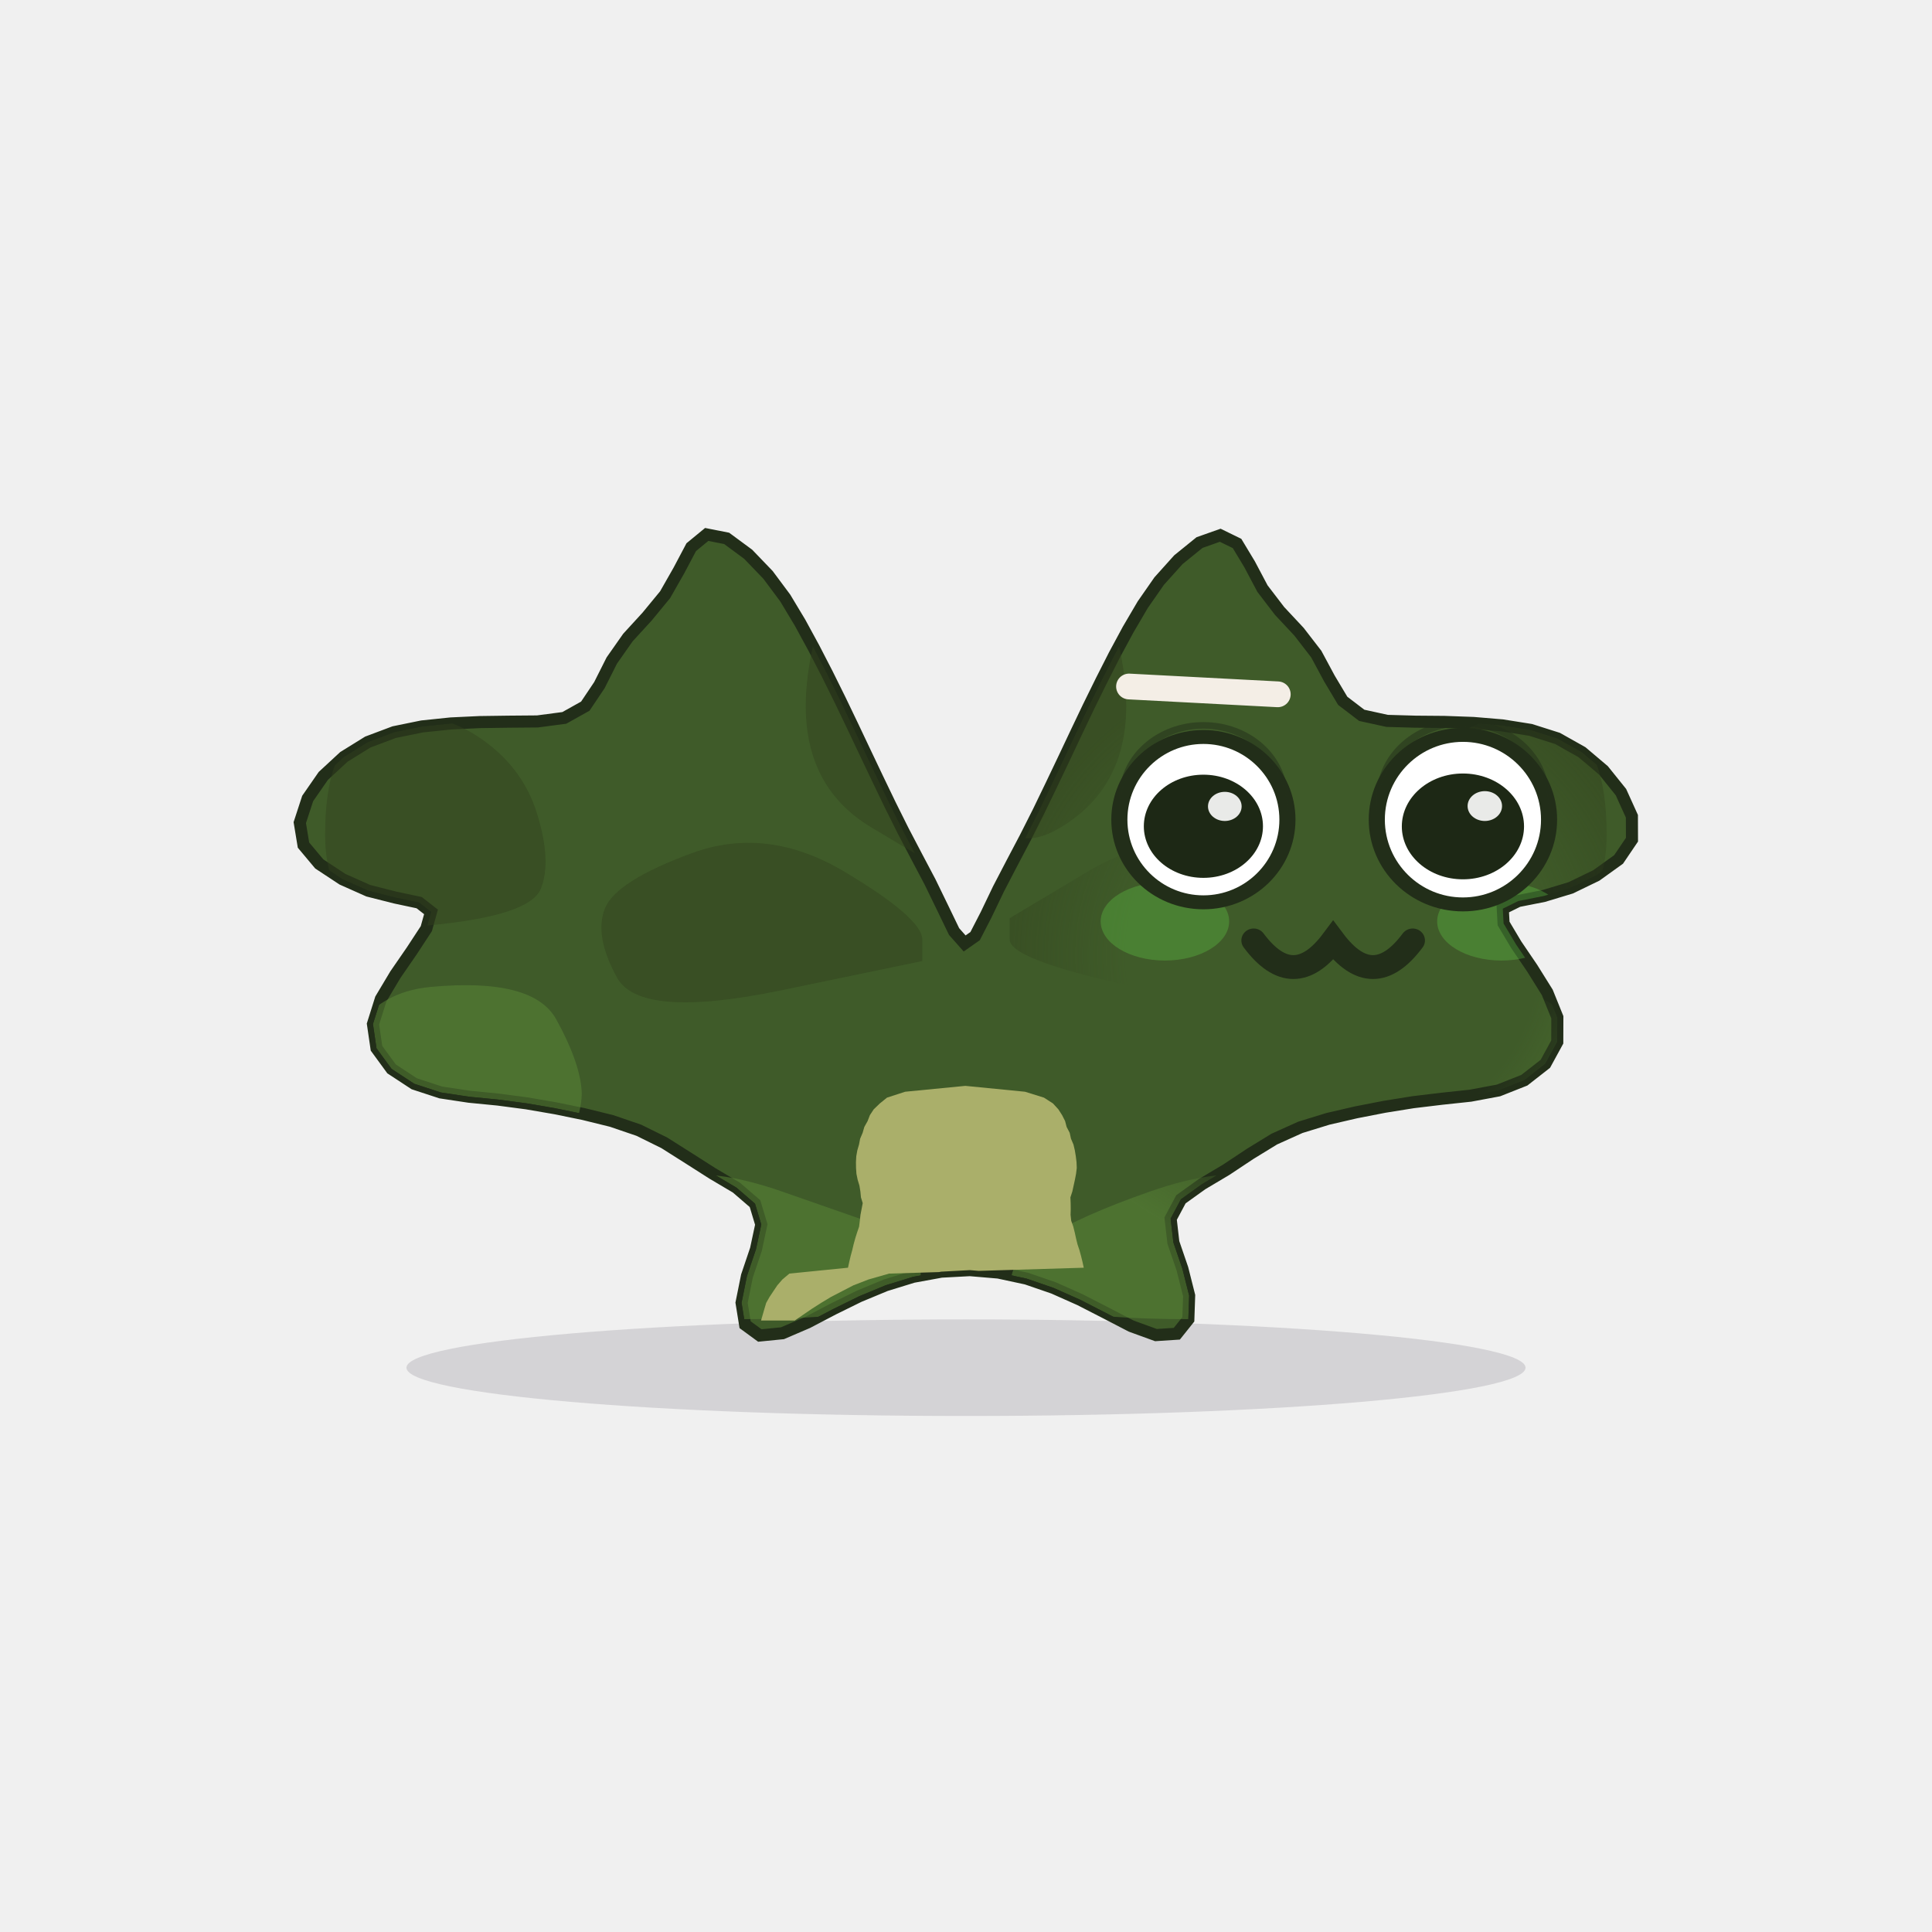
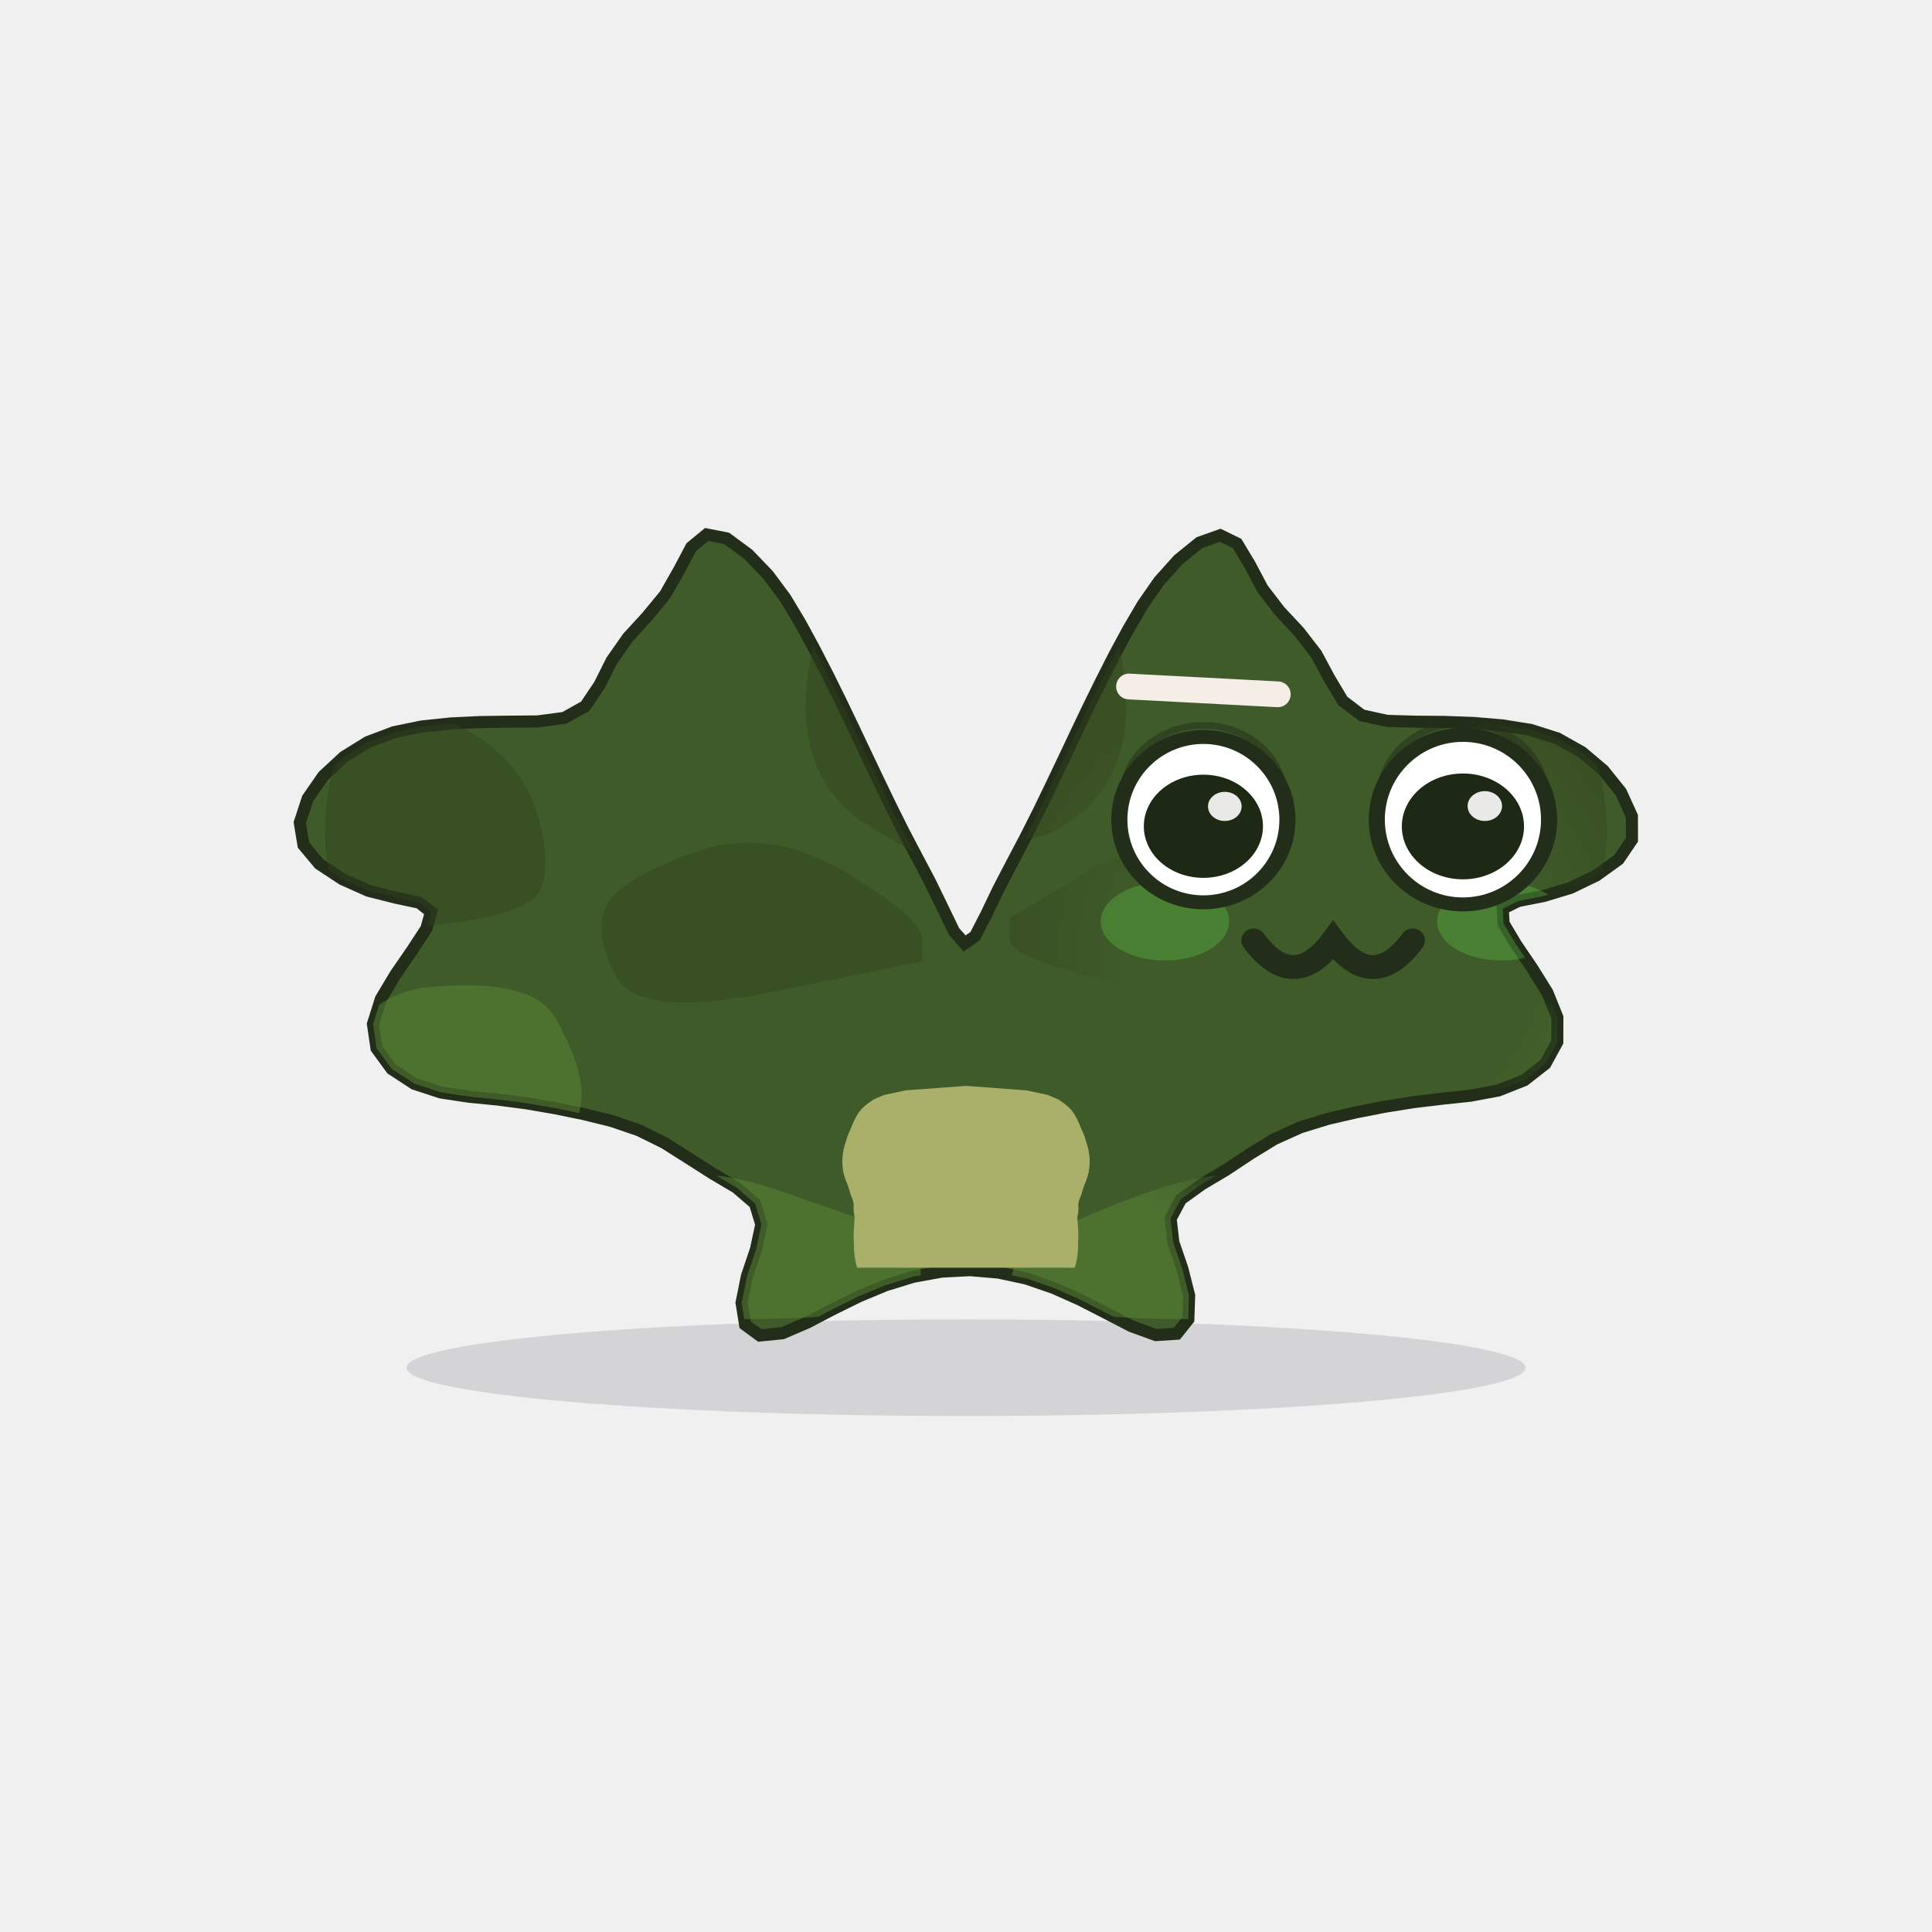
<svg xmlns="http://www.w3.org/2000/svg" viewBox="0 0 240 240">
  <defs>
    <radialGradient id="gradient-group-2-mask-1-1">
      <stop offset="0.62" stop-color="#000000" />
      <stop offset="1" stop-color="#ffffff" />
    </radialGradient>
    <mask id="mask-group-2-1" x="-240" y="-240" width="720" height="720" maskUnits="userSpaceOnUse" mask-type="luminance" maskContentUnits="userSpaceOnUse">
      <rect x="17.24" y="46.39" width="205.49" height="139.51" fill="#ffffff" class="wild-voronoi-mask-field" />
      <ellipse cx="165.61" cy="118.68" rx="41.62" ry="38.26" fill="url(#gradient-group-2-mask-1-1)" class="wild-voronoi-face-fade" />
    </mask>
    <clipPath id="mask-group-2-0" clipPathUnits="userSpaceOnUse">
      <path d="M87.79 66.39 L85.87 67.97 L84.34 70.86 L82.62 73.88 L80.39 76.59 L78 79.2 L76 82.05 L74.46 85.11 L72.71 87.72 L70.1 89.18 L66.76 89.62 L63.19 89.65 L59.59 89.7 L56 89.87 L52.43 90.24 L48.96 90.95 L45.69 92.18 L42.72 94.02 L40.16 96.39 L38.22 99.19 L37.24 102.19 L37.7 104.98 L39.66 107.32 L42.54 109.22 L45.75 110.65 L49.1 111.5 L52.07 112.13 L53.54 113.28 L52.96 115.36 L51.16 118.11 L49.12 121.07 L47.31 124.1 L46.33 127.21 L46.77 130.22 L48.64 132.78 L51.46 134.63 L54.76 135.71 L58.28 136.24 L61.85 136.59 L65.42 137.06 L68.97 137.67 L72.49 138.39 L75.98 139.25 L79.35 140.4 L82.53 141.97 L85.53 143.87 L88.51 145.77 L91.48 147.53 L93.79 149.52 L94.57 152.11 L93.91 155.19 L92.79 158.51 L92.12 161.83 L92.56 164.56 L94.39 165.9 L97.2 165.62 L100.32 164.28 L103.49 162.62 L106.72 161.03 L110.02 159.66 L113.43 158.61 L116.93 157.97 L120.48 157.78 L124.02 158.08 L127.51 158.83 L130.88 159.99 L134.16 161.45 L137.36 163.09 L140.52 164.73 L143.6 165.85 L146.19 165.68 L147.62 163.89 L147.72 160.94 L146.88 157.61 L145.76 154.34 L145.42 151.38 L146.7 148.98 L149.32 147.1 L152.33 145.31 L155.28 143.35 L158.3 141.5 L161.54 140.04 L164.95 138.99 L168.45 138.18 L171.99 137.49 L175.54 136.92 L179.11 136.49 L182.67 136.11 L186.15 135.46 L189.36 134.19 L191.97 132.15 L193.45 129.44 L193.46 126.37 L192.21 123.28 L190.33 120.27 L188.34 117.34 L186.78 114.72 L186.68 112.88 L188.6 111.93 L191.78 111.3 L195.12 110.29 L198.3 108.75 L201.07 106.76 L202.73 104.31 L202.72 101.4 L201.36 98.4 L199.19 95.7 L196.52 93.44 L193.48 91.73 L190.14 90.67 L186.62 90.11 L183.04 89.81 L179.44 89.68 L175.84 89.65 L172.31 89.55 L169.16 88.86 L166.8 87.06 L165.14 84.28 L163.51 81.25 L161.37 78.48 L158.95 75.89 L156.83 73.12 L155.23 70.1 L153.67 67.51 L151.58 66.49 L149.01 67.4 L146.38 69.53 L144 72.18 L141.96 75.11 L140.14 78.21 L138.43 81.38 L136.8 84.59 L135.21 87.82 L133.66 91.07 L132.12 94.33 L130.57 97.58 L129 100.83 L127.38 104.04 L125.7 107.23 L124.04 110.42 L122.51 113.61 L121.13 116.29 L119.83 117.2 L118.52 115.72 L117.1 112.78 L115.53 109.55 L113.85 106.37 L112.18 103.18 L110.57 99.95 L109.01 96.71 L107.46 93.45 L105.92 90.2 L104.36 86.95 L102.76 83.72 L101.11 80.52 L99.39 77.36 L97.54 74.28 L95.41 71.42 L92.94 68.85 L90.27 66.88 Z" fill-rule="nonzero" />
    </clipPath>
    <clipPath id="mask-group-14-0" clipPathUnits="userSpaceOnUse">
      <path d="M87.79 66.39 L85.87 67.97 L84.34 70.86 L82.62 73.88 L80.39 76.59 L78 79.2 L76 82.05 L74.46 85.11 L72.71 87.72 L70.1 89.18 L66.76 89.62 L63.19 89.65 L59.59 89.7 L56 89.87 L52.43 90.24 L48.96 90.95 L45.69 92.18 L42.72 94.02 L40.16 96.39 L38.22 99.19 L37.24 102.19 L37.7 104.98 L39.66 107.32 L42.54 109.22 L45.75 110.65 L49.1 111.5 L52.07 112.13 L53.54 113.28 L52.96 115.36 L51.16 118.11 L49.12 121.07 L47.31 124.1 L46.33 127.21 L46.77 130.22 L48.64 132.78 L51.46 134.63 L54.76 135.71 L58.28 136.24 L61.85 136.59 L65.42 137.06 L68.97 137.67 L72.49 138.39 L75.98 139.25 L79.35 140.4 L82.53 141.97 L85.53 143.87 L88.51 145.77 L91.48 147.53 L93.79 149.52 L94.57 152.11 L93.91 155.19 L92.79 158.51 L92.12 161.83 L92.56 164.56 L94.39 165.9 L97.2 165.62 L100.32 164.28 L103.49 162.62 L106.72 161.03 L110.02 159.66 L113.43 158.61 L116.93 157.97 L120.48 157.78 L124.02 158.08 L127.51 158.83 L130.88 159.99 L134.16 161.45 L137.36 163.09 L140.52 164.73 L143.6 165.85 L146.19 165.68 L147.62 163.89 L147.72 160.94 L146.88 157.61 L145.76 154.34 L145.42 151.38 L146.7 148.98 L149.32 147.1 L152.33 145.31 L155.28 143.35 L158.3 141.5 L161.54 140.04 L164.95 138.99 L168.45 138.18 L171.99 137.49 L175.54 136.92 L179.11 136.49 L182.67 136.11 L186.15 135.46 L189.36 134.19 L191.97 132.15 L193.45 129.44 L193.46 126.37 L192.21 123.28 L190.33 120.27 L188.34 117.34 L186.78 114.72 L186.68 112.88 L188.6 111.93 L191.78 111.3 L195.12 110.29 L198.3 108.75 L201.07 106.76 L202.73 104.31 L202.72 101.4 L201.36 98.4 L199.19 95.7 L196.52 93.44 L193.48 91.73 L190.14 90.67 L186.62 90.11 L183.04 89.81 L179.44 89.68 L175.84 89.65 L172.31 89.55 L169.16 88.86 L166.8 87.06 L165.14 84.28 L163.51 81.25 L161.37 78.48 L158.95 75.89 L156.83 73.12 L155.23 70.1 L153.67 67.51 L151.58 66.49 L149.01 67.4 L146.38 69.53 L144 72.18 L141.96 75.11 L140.14 78.21 L138.43 81.38 L136.8 84.59 L135.21 87.82 L133.66 91.07 L132.12 94.33 L130.57 97.58 L129 100.83 L127.38 104.04 L125.7 107.23 L124.04 110.42 L122.51 113.61 L121.13 116.29 L119.83 117.2 L118.52 115.72 L117.1 112.78 L115.53 109.55 L113.85 106.37 L112.18 103.18 L110.57 99.95 L109.01 96.71 L107.46 93.45 L105.92 90.2 L104.36 86.95 L102.76 83.72 L101.11 80.52 L99.39 77.36 L97.54 74.28 L95.41 71.42 L92.94 68.85 L90.27 66.88 Z" fill-rule="nonzero" />
    </clipPath>
  </defs>
  <ellipse cx="120" cy="169.9" rx="69.51" ry="6" fill="#281e32" opacity="0.14" class="wild-shadow" />
  <path d="M87.79 66.39 L85.87 67.97 L84.34 70.86 L82.62 73.88 L80.39 76.59 L78 79.2 L76 82.05 L74.46 85.11 L72.71 87.72 L70.1 89.18 L66.76 89.62 L63.19 89.65 L59.59 89.7 L56 89.87 L52.43 90.24 L48.96 90.95 L45.69 92.18 L42.72 94.02 L40.16 96.39 L38.22 99.19 L37.24 102.19 L37.7 104.98 L39.66 107.32 L42.54 109.22 L45.75 110.65 L49.1 111.5 L52.07 112.13 L53.54 113.28 L52.96 115.36 L51.16 118.11 L49.12 121.07 L47.31 124.1 L46.33 127.21 L46.77 130.22 L48.64 132.78 L51.46 134.63 L54.76 135.71 L58.28 136.24 L61.85 136.59 L65.42 137.06 L68.97 137.67 L72.49 138.39 L75.98 139.25 L79.35 140.4 L82.53 141.97 L85.53 143.87 L88.51 145.77 L91.48 147.53 L93.79 149.52 L94.57 152.11 L93.91 155.19 L92.79 158.51 L92.12 161.83 L92.56 164.56 L94.39 165.9 L97.2 165.62 L100.32 164.28 L103.49 162.62 L106.72 161.03 L110.02 159.66 L113.43 158.61 L116.93 157.97 L120.48 157.78 L124.02 158.08 L127.51 158.83 L130.88 159.99 L134.16 161.45 L137.36 163.09 L140.52 164.73 L143.6 165.85 L146.19 165.68 L147.62 163.89 L147.72 160.94 L146.88 157.61 L145.76 154.34 L145.42 151.38 L146.7 148.98 L149.32 147.1 L152.33 145.31 L155.28 143.35 L158.3 141.5 L161.54 140.04 L164.95 138.99 L168.45 138.18 L171.99 137.49 L175.54 136.92 L179.11 136.49 L182.67 136.11 L186.15 135.46 L189.36 134.19 L191.97 132.15 L193.45 129.44 L193.46 126.37 L192.21 123.28 L190.33 120.27 L188.34 117.34 L186.78 114.72 L186.68 112.88 L188.6 111.93 L191.78 111.3 L195.12 110.29 L198.3 108.75 L201.07 106.76 L202.73 104.31 L202.72 101.4 L201.36 98.4 L199.19 95.7 L196.52 93.44 L193.48 91.73 L190.14 90.67 L186.62 90.11 L183.04 89.81 L179.44 89.68 L175.84 89.65 L172.31 89.55 L169.16 88.86 L166.8 87.06 L165.14 84.28 L163.51 81.25 L161.37 78.48 L158.95 75.89 L156.83 73.12 L155.23 70.1 L153.67 67.51 L151.58 66.49 L149.01 67.4 L146.38 69.53 L144 72.18 L141.96 75.11 L140.14 78.21 L138.43 81.38 L136.8 84.59 L135.21 87.82 L133.66 91.07 L132.12 94.33 L130.57 97.58 L129 100.83 L127.38 104.04 L125.7 107.23 L124.04 110.42 L122.51 113.61 L121.13 116.29 L119.83 117.2 L118.52 115.72 L117.1 112.78 L115.53 109.55 L113.85 106.37 L112.18 103.18 L110.57 99.95 L109.01 96.71 L107.46 93.45 L105.92 90.2 L104.36 86.95 L102.76 83.72 L101.11 80.52 L99.39 77.36 L97.54 74.28 L95.41 71.42 L92.94 68.85 L90.27 66.88 Z" fill-rule="nonzero" fill="#3f5b29" stroke="#222e19" stroke-width="1.5" stroke-linecap="butt" stroke-linejoin="miter" class="wild-body" />
  <g clip-path="url(#mask-group-2-0)">
    <g mask="url(#mask-group-2-1)">
      <path d="M165.16 152.93 C168.53 160.22,162.78 163.87,147.92 163.87 L147.92 163.87 C133.06 163.87,125.63 162.23,125.63 158.95 L125.63 158.95 C125.63 155.67,131.38 152.03,142.87 148.01 L142.87 148.01 C154.36 144,161.79 145.64,165.16 152.93 Z" fill-rule="nonzero" fill="#5b8a38" opacity="0.5" class="wild-voronoi-cell" />
      <path d="M114.37 154.03 C114.37 154.03,114.37 155.67,114.37 158.95 L114.37 158.95 C114.37 162.23,106.94 163.87,92.07 163.87 L92.07 163.87 C77.21 163.87,71.46 160.22,74.83 152.93 L74.83 152.93 C78.2 145.64,85.63 144,97.12 148.01 L97.12 148.01 C108.62 152.03,114.37 154.03,114.37 154.03 Z" fill-rule="nonzero" fill="#5b8a38" opacity="0.5" class="wild-voronoi-cell" />
      <path d="M163.34 121.44 C161.42 124.92,154.63 125.44,142.95 123.02 L142.95 123.02 C131.27 120.59,125.43 118.49,125.43 116.72 L125.43 116.72 C125.43 114.95,125.43 114.06,125.43 114.06 L125.43 114.06 C125.43 114.06,128.65 112.14,135.08 108.3 L135.08 108.3 C141.51 104.46,147.84 103.69,154.09 105.99 L154.09 105.99 C160.34 108.29,163.92 110.58,164.83 112.84 L164.83 112.84 C165.75 115.1,165.25 117.97,163.34 121.44 Z" fill-rule="nonzero" fill="#30401c" opacity="0.45" class="wild-voronoi-cell" />
      <path d="M104.92 108.3 C111.35 112.14,114.57 114.95,114.57 116.72 L114.57 116.72 C114.57 118.49,114.57 119.38,114.57 119.38 L114.57 119.38 C114.57 119.38,108.73 120.59,97.04 123.02 L97.04 123.02 C85.36 125.44,78.57 124.92,76.65 121.44 L76.65 121.44 C74.74 117.97,74.24 115.1,75.15 112.84 L75.15 112.84 C76.07 110.58,79.65 108.3,85.9 106 L85.9 106 C92.15 103.69,98.49 104.46,104.92 108.3 Z" fill-rule="nonzero" fill="#30401c" opacity="0.45" class="wild-voronoi-cell" />
      <path d="M192.92 89.52 C197.36 90.67,199.58 95.39,199.58 103.69 L199.58 103.69 C199.58 111.99,195.35 115.75,186.88 114.97 L186.88 114.97 C178.41 114.19,173.72 112.67,172.8 110.41 L172.8 110.41 C171.89 108.14,172.04 105.02,173.28 101.05 L173.28 101.05 C174.51 97.07,176.98 93.87,180.69 91.44 L180.69 91.44 C184.41 89.02,188.48 88.37,192.92 89.52 Z" fill-rule="nonzero" fill="#30401c" opacity="0.45" class="wild-voronoi-cell" />
      <path d="M59.29 91.45 C63.01 93.88,65.48 97.08,66.71 101.06 L66.71 101.06 C67.94 105.03,68.1 108.15,67.18 110.41 L67.18 110.41 C66.27 112.67,61.57 114.19,53.1 114.97 L53.1 114.97 C44.62 115.75,40.39 111.99,40.39 103.7 L40.39 103.7 C40.39 95.4,42.61 90.67,47.05 89.52 L47.05 89.52 C51.5 88.37,55.58 89.02,59.29 91.45 Z" fill-rule="nonzero" fill="#30401c" opacity="0.45" class="wild-voronoi-cell" />
      <path d="M186.45 122.6 C194.92 123.37,199.16 129.95,199.16 142.34 L199.16 142.34 C199.16 154.72,195.56 160.91,188.36 160.91 L188.36 160.91 C181.16 160.91,175.88 157.27,172.51 149.98 L172.51 149.98 C169.14 142.69,167.55 137.84,167.73 135.44 L167.73 135.44 C167.92 133.04,168.97 130.11,170.88 126.64 L170.88 126.64 C172.8 123.16,177.99 121.82,186.45 122.6 Z" fill-rule="nonzero" fill="#5b8a38" opacity="0.5" class="wild-voronoi-cell" />
      <path d="M72.25 135.44 C72.44 137.84,70.85 142.68,67.48 149.98 L67.48 149.98 C64.11 157.27,58.83 160.91,51.62 160.91 L51.62 160.91 C44.41 160.91,40.81 154.72,40.81 142.34 L40.81 142.34 C40.81 129.96,45.05 123.38,53.52 122.6 L53.52 122.6 C62 121.82,67.19 123.16,69.1 126.64 L69.1 126.64 C71.02 130.11,72.07 133.04,72.25 135.44 Z" fill-rule="nonzero" fill="#5b8a38" opacity="0.5" class="wild-voronoi-cell" />
      <path d="M165.73 79.18 C161.3 72.05,162.89 68.48,170.51 68.48 L170.51 68.48 C178.13 68.48,182.2 70.83,182.72 75.54 L182.72 75.54 C183.25 80.25,181.65 83.81,177.94 86.24 L177.94 86.24 C174.23 88.67,170.16 86.32,165.73 79.18 Z" fill-rule="nonzero" fill="#30401c" opacity="0.45" class="wild-voronoi-cell" />
      <path d="M57.26 75.54 C57.79 70.83,61.86 68.48,69.48 68.48 L69.48 68.48 C77.1 68.48,78.7 72.05,74.27 79.19 L74.27 79.19 C69.84 86.33,65.76 88.68,62.05 86.25 L62.05 86.25 C58.33 83.81,56.74 80.24,57.26 75.54 Z" fill-rule="nonzero" fill="#30401c" opacity="0.45" class="wild-voronoi-cell" />
      <path d="M122.09 89.58 C122.09 76.93,124.72 70.61,130 70.61 L130 70.61 C135.27 70.61,138.49 75.01,139.64 83.82 L139.64 83.82 C140.8 92.63,138.16 98.96,131.73 102.8 L131.73 102.8 C125.3 106.64,122.09 102.23,122.09 89.58 Z" fill-rule="nonzero" fill="#30401c" opacity="0.45" class="wild-voronoi-cell" />
      <path d="M100.36 83.82 C101.51 75.01,104.73 70.61,110 70.61 L110 70.61 C115.28 70.61,117.91 76.93,117.91 89.58 L117.91 89.58 C117.91 102.23,117.91 108.56,117.91 108.56 L117.91 108.56 C117.91 108.56,114.7 106.64,108.27 102.8 L108.27 102.8 C101.84 98.96,99.2 92.63,100.36 83.82 Z" fill-rule="nonzero" fill="#30401c" opacity="0.45" class="wild-voronoi-cell" />
    </g>
  </g>
  <g clip-path="url(#mask-group-14-0)">
-     <path d="M119.92 134.89 L112.44 135.62 L110.19 136.35 L109.3 137.07 L108.54 137.8 L108.06 138.53 L107.78 139.26 L107.37 139.99 L107.16 140.72 L106.85 141.45 L106.71 142.18 L106.5 142.9 L106.37 143.63 L106.33 144.36 L106.34 145.09 L106.39 145.82 L106.54 146.55 L106.76 147.28 L106.88 148.01 L106.95 148.74 L107.17 149.46 L107.03 150.19 L106.89 150.92 L106.81 151.65 L106.72 152.38 L106.47 153.11 L106.24 153.84 L106.04 154.57 L105.87 155.29 L105.67 156.02 L105.5 156.75 L105.34 157.48 L98.06 158.21 L97.19 158.94 L96.56 159.67 L96.07 160.4 L95.59 161.12 L95.18 161.85 L94.96 162.58 L94.75 163.31 L94.54 164.04 L98.73 164.04 L99.79 163.31 L100.86 162.58 L102 161.85 L103.21 161.12 L104.6 160.4 L106.01 159.67 L107.89 158.94 L110.45 158.21 L134.63 157.48 L134.47 156.75 L134.29 156.02 L134.09 155.29 L133.85 154.57 L133.67 153.84 L133.51 153.11 L133.33 152.38 L133.07 151.65 L132.99 150.92 L133.01 150.19 L133 149.46 L132.97 148.74 L133.21 148.01 L133.37 147.28 L133.53 146.55 L133.67 145.82 L133.76 145.09 L133.73 144.36 L133.64 143.63 L133.52 142.9 L133.35 142.18 L133.04 141.45 L132.88 140.72 L132.5 139.99 L132.31 139.26 L131.94 138.53 L131.47 137.8 L130.8 137.07 L129.68 136.35 L127.33 135.62 L119.92 134.89 Z" fill-rule="nonzero" fill="#aaaf6a" class="wild-belly" />
+     <path d="M120 134.89 L112.48 135.45 L109.83 136.02 L108.52 136.58 L107.7 137.15 L107.07 137.71 L106.62 138.28 L106.29 138.84 L106.01 139.41 L105.78 139.97 L105.54 140.54 L105.29 141.1 L105.12 141.67 L104.94 142.23 L104.79 142.8 L104.7 143.36 L104.64 143.93 L104.64 144.49 L104.68 145.05 L104.76 145.62 L104.91 146.18 L105.11 146.75 L105.34 147.31 L105.52 147.88 L105.68 148.44 L105.92 149.01 L106.05 149.57 L106.03 150.14 L106.07 150.7 L106.17 151.27 L106.13 151.83 L106.1 152.4 L106.05 152.96 L106.04 153.53 L106.06 154.09 L106.08 154.66 L106.09 155.22 L106.14 155.79 L106.21 156.35 L106.33 156.92 L106.48 157.48 L133.52 157.48 L133.67 156.92 L133.79 156.35 L133.86 155.79 L133.91 155.22 L133.92 154.66 L133.94 154.09 L133.96 153.53 L133.95 152.96 L133.9 152.4 L133.87 151.83 L133.83 151.27 L133.93 150.7 L133.97 150.14 L133.95 149.57 L134.08 149.01 L134.32 148.44 L134.48 147.88 L134.66 147.31 L134.89 146.75 L135.09 146.18 L135.24 145.62 L135.32 145.05 L135.36 144.49 L135.36 143.93 L135.3 143.36 L135.21 142.8 L135.06 142.23 L134.88 141.67 L134.71 141.1 L134.46 140.54 L134.22 139.97 L133.99 139.41 L133.71 138.84 L133.38 138.28 L132.93 137.71 L132.3 137.15 L131.48 136.58 L130.17 136.02 L127.52 135.45 L120 134.89 Z" fill-rule="nonzero" fill="#aaaf6a" class="wild-belly" />
    <ellipse cx="144.71" cy="114.46" rx="7.98" ry="4.86" fill="#63d147" opacity="0.32" class="wild-blush" />
    <ellipse cx="186.51" cy="114.46" rx="7.98" ry="4.86" fill="#63d147" opacity="0.32" class="wild-blush" />
    <ellipse cx="149.49" cy="101.82" rx="10.44" ry="11.86" fill="#ffffff" stroke="#222e19" stroke-width="2" stroke-linecap="butt" stroke-linejoin="miter" class="wild-eye-sclera" transform="translate(165.61 101.82) scale(1 0.8658824) translate(-165.61 -101.82)" />
    <circle cx="149.49" cy="102.77" r="7.4" fill="#1d2815" class="wild-eye-pupil" transform="translate(165.61 101.82) scale(1 0.8658824) translate(-165.61 -101.82)" />
    <circle cx="152.15" cy="99.92" r="2.09" fill="#ffffff" opacity="0.9" class="wild-eye-highlight" transform="translate(165.61 101.82) scale(1 0.8658824) translate(-165.61 -101.82)" />
    <path d="M139.05 100.63 C139.05 94.08,143.73 88.77,149.49 88.77 C155.26 88.77,159.93 94.08,159.93 100.63 L159.93 98.5 C159.93 92.6,155.26 87.82,149.49 87.82 C143.73 87.82,139.05 92.6,139.05 98.5 Z" fill-rule="nonzero" fill="#222e19" opacity="0.5" class="wild-eye-lid" transform="translate(165.61 101.82) scale(1 0.8658824) translate(-165.61 -101.82)" />
    <ellipse cx="181.73" cy="101.82" rx="10.7" ry="12.16" fill="#ffffff" stroke="#222e19" stroke-width="2" stroke-linecap="butt" stroke-linejoin="miter" class="wild-eye-sclera" transform="translate(165.61 101.82) scale(1 0.8658824) translate(-165.61 -101.82)" />
    <circle cx="181.73" cy="102.79" r="7.59" fill="#1d2815" class="wild-eye-pupil" transform="translate(165.61 101.82) scale(1 0.8658824) translate(-165.61 -101.82)" />
    <circle cx="184.45" cy="99.87" r="2.14" fill="#ffffff" opacity="0.9" class="wild-eye-highlight" transform="translate(165.61 101.82) scale(1 0.8658824) translate(-165.61 -101.82)" />
    <path d="M171.03 100.6 C171.03 93.89,175.82 88.44,181.73 88.44 C187.64 88.44,192.43 93.89,192.43 100.6 L192.43 98.41 C192.43 92.37,187.64 87.47,181.73 87.47 C175.82 87.47,171.03 92.37,171.03 98.41 Z" fill-rule="nonzero" fill="#222e19" opacity="0.5" class="wild-eye-lid" transform="translate(165.61 101.82) scale(1 0.8658824) translate(-165.61 -101.82)" />
    <path d="M158.73 86.25 L140.25 85.28" fill-rule="nonzero" fill="none" stroke="#f4eee6" stroke-width="3.2" stroke-linecap="round" stroke-linejoin="miter" class="wild-mood-brow" />
    <path d="M172.49 86.25 L190.97 85.28" fill-rule="nonzero" fill="none" stroke="#f4eee6" stroke-width="3.2" stroke-linecap="round" stroke-linejoin="miter" class="wild-mood-brow" />
    <path d="M157.83 118.98 C160.42 122.55,163.02 122.55,165.61 118.98 C168.21 122.55,170.8 122.55,173.39 118.98" fill-rule="nonzero" fill="none" stroke="#222e19" stroke-width="2.4" stroke-linecap="round" stroke-linejoin="miter" class="wild-mouth-cat" transform="translate(165.61 128.14) scale(1.269804 1.235294) translate(-165.61 -128.14)" />
  </g>
</svg>
